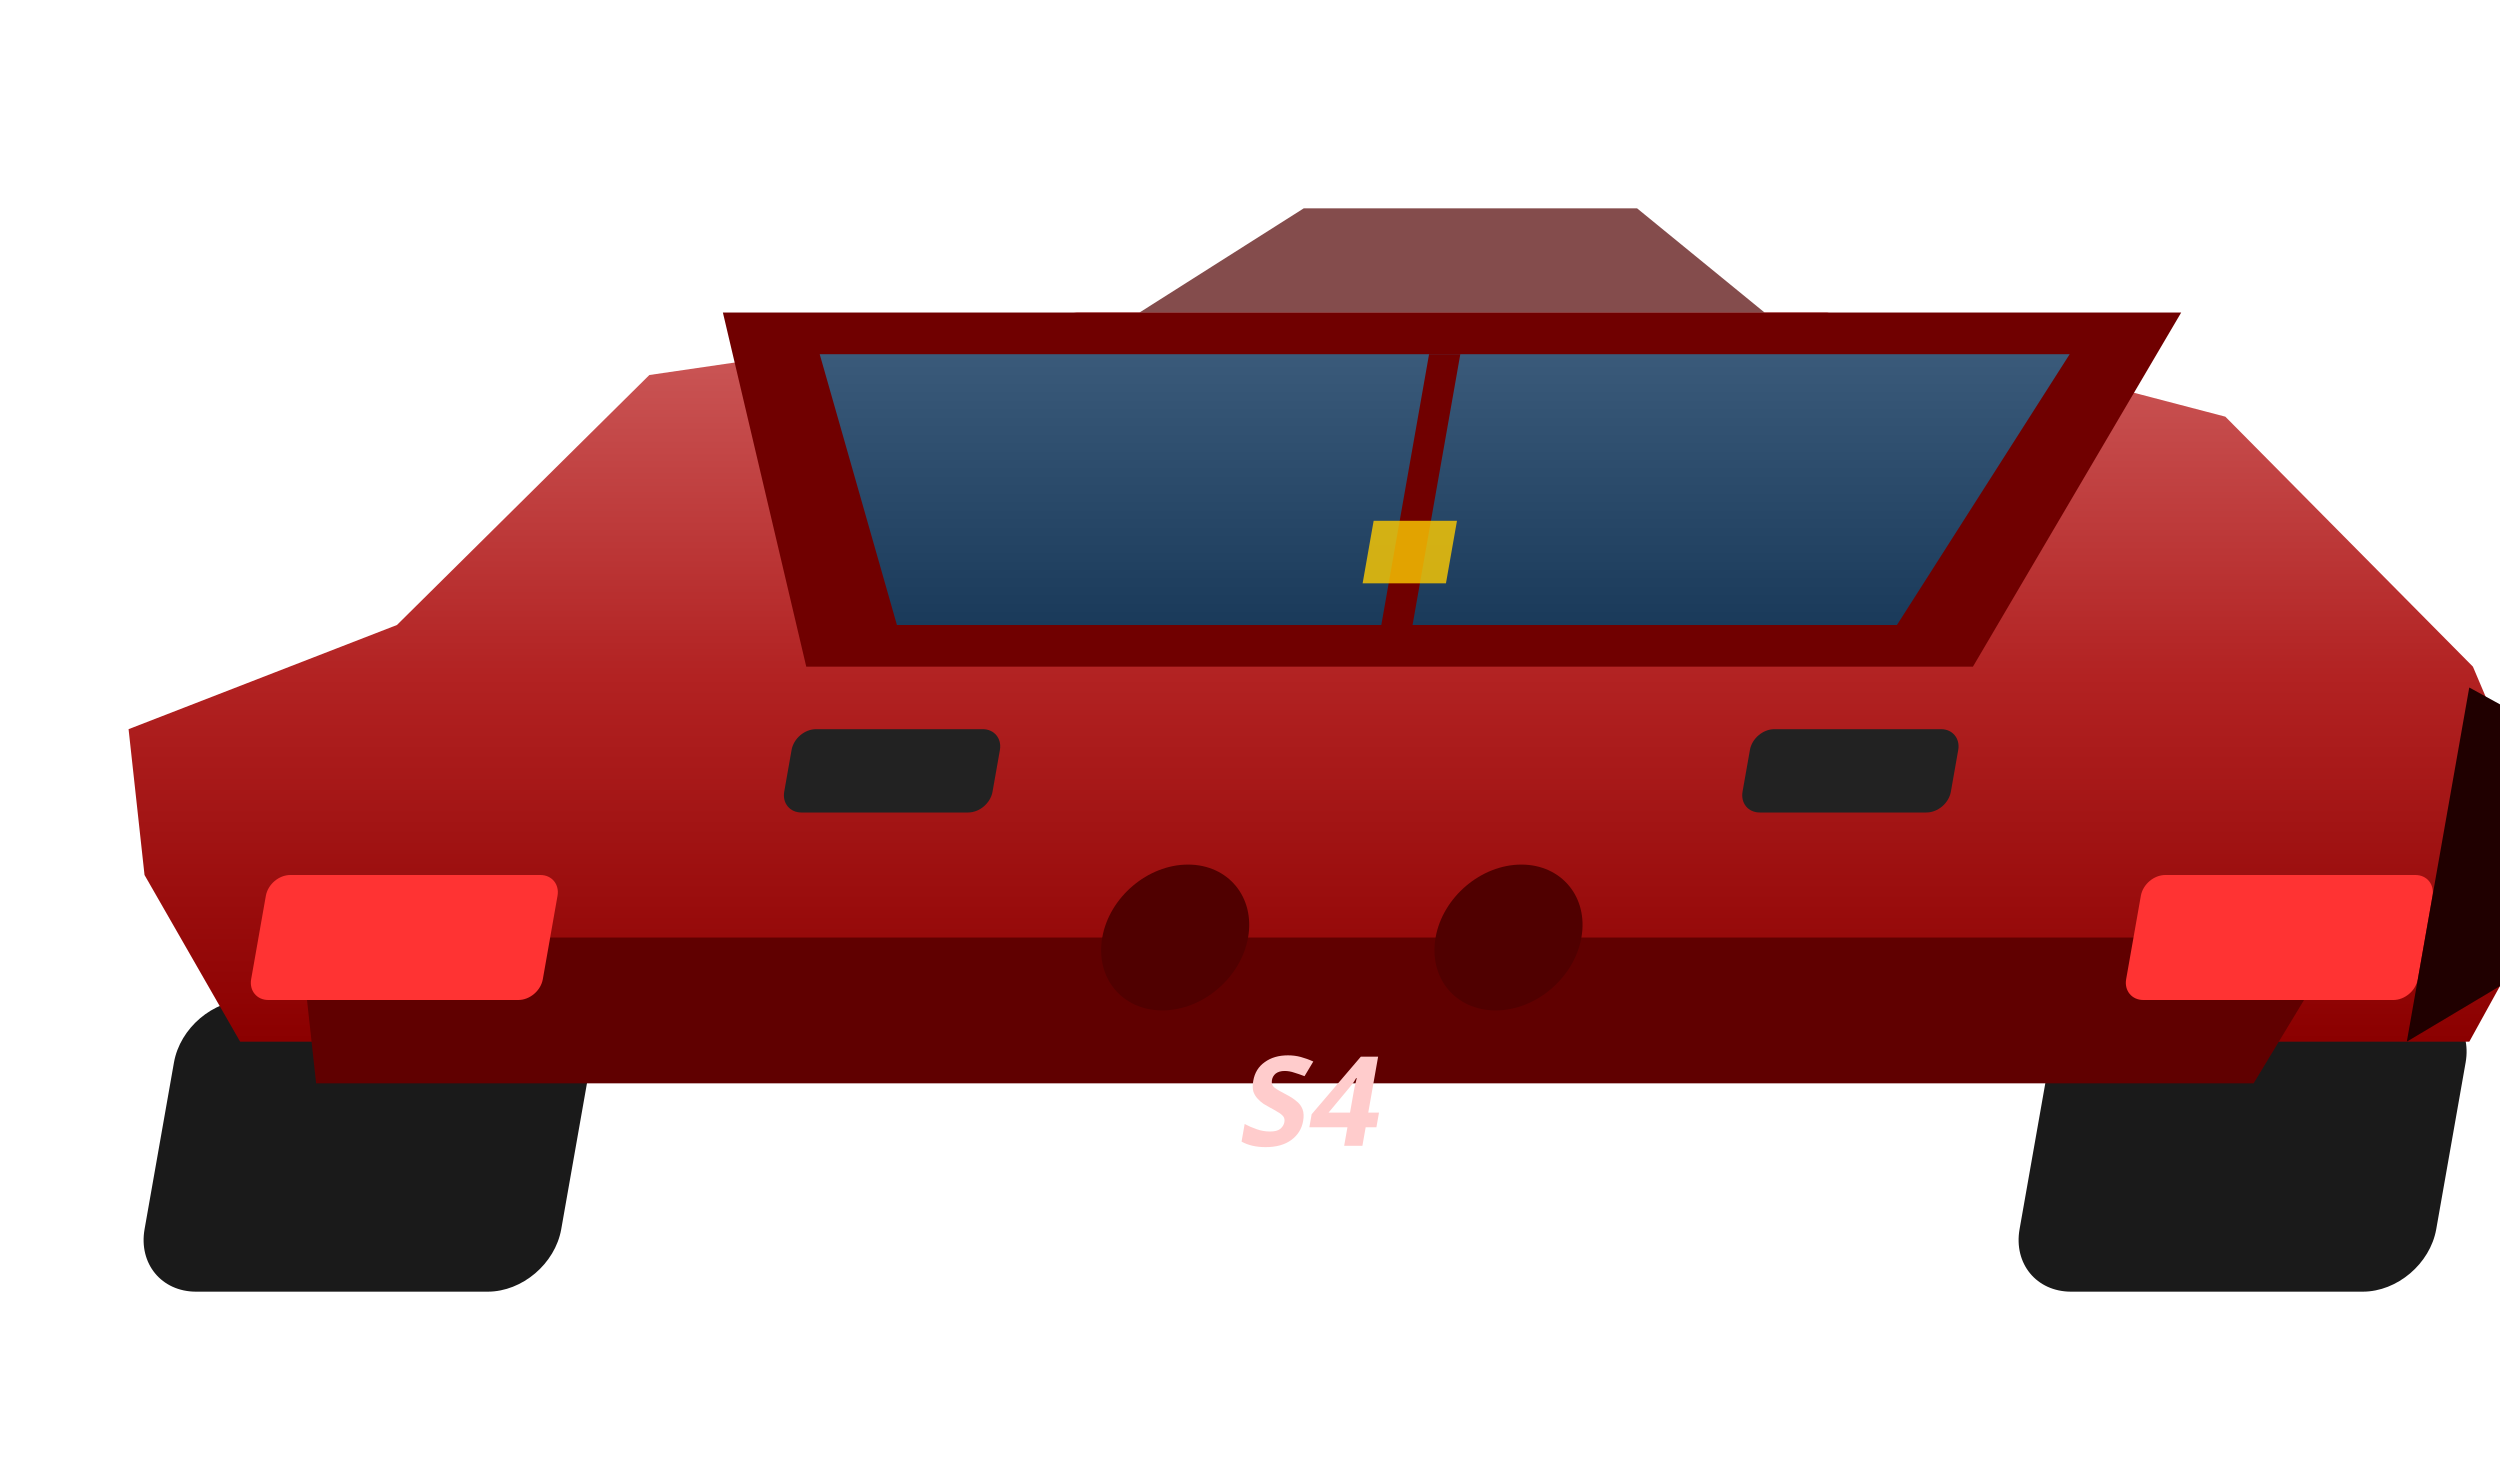
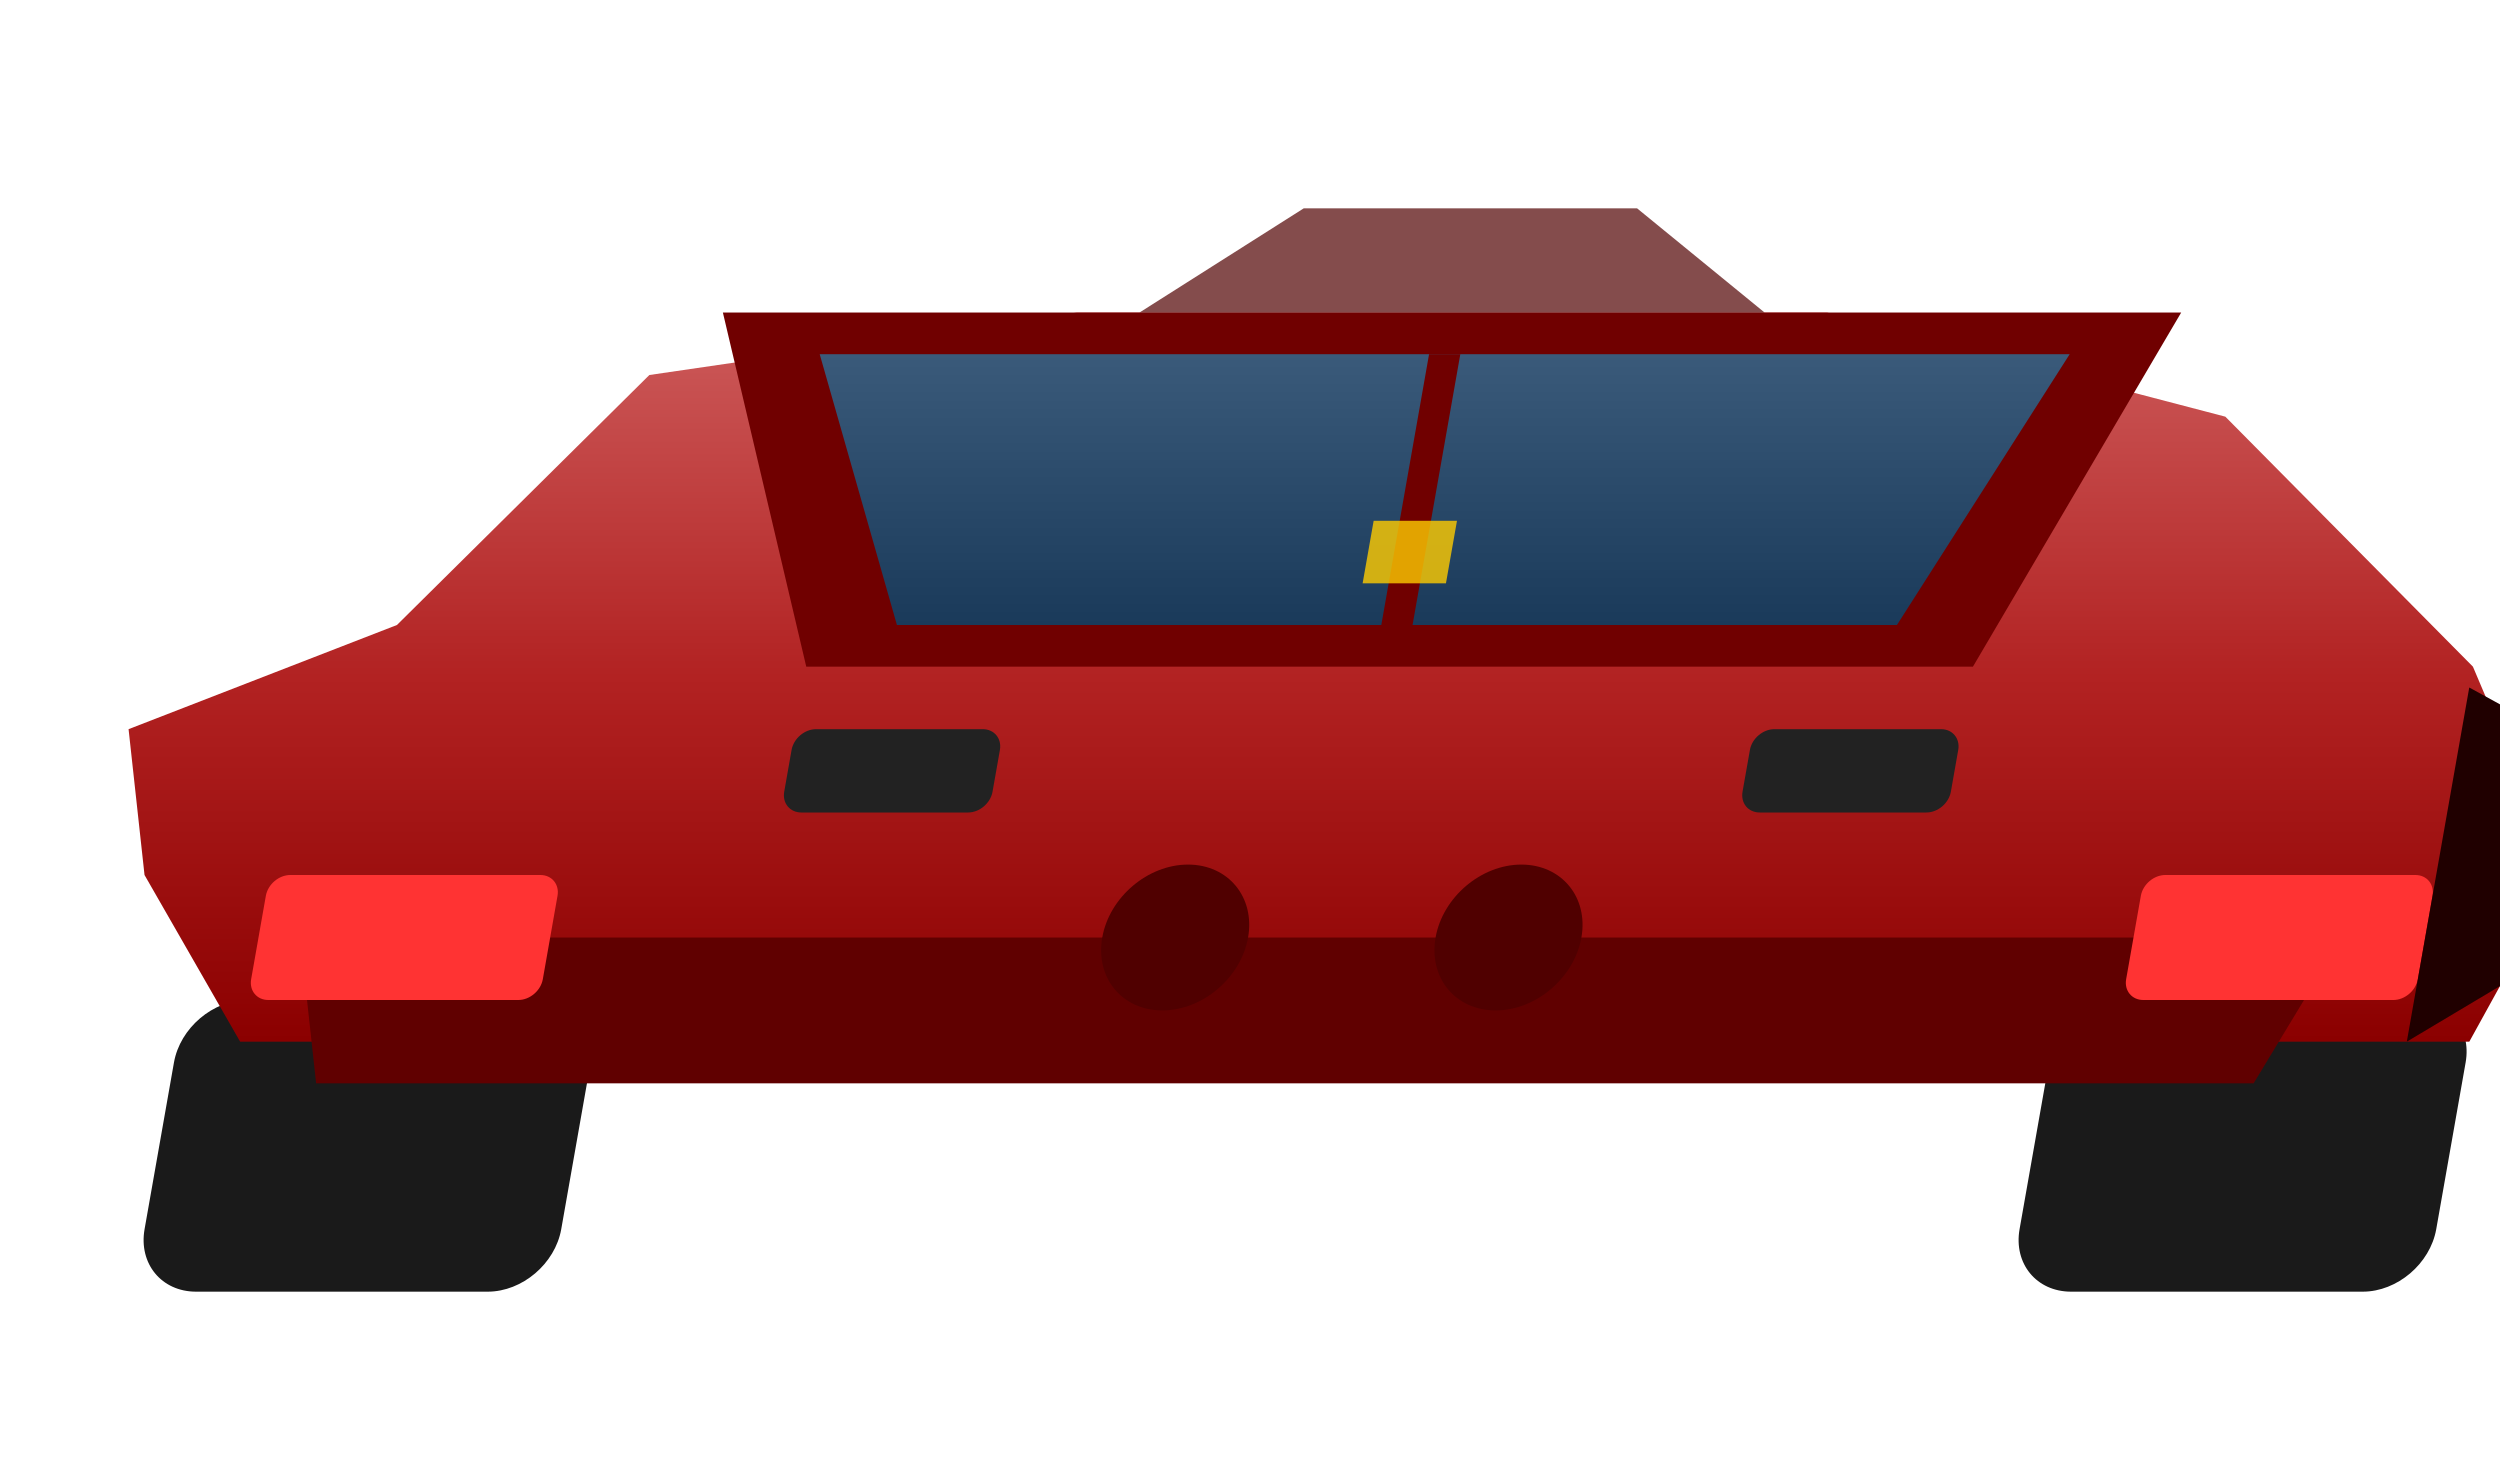
<svg xmlns="http://www.w3.org/2000/svg" viewBox="0 0 120 70">
  <defs>
    <linearGradient id="espritS4Body" x1="0%" y1="0%" x2="0%" y2="100%">
      <stop offset="0%" style="stop-color:#CD5C5C" />
      <stop offset="50%" style="stop-color:#B22222" />
      <stop offset="100%" style="stop-color:#8B0000" />
    </linearGradient>
    <linearGradient id="espritS4Window" x1="0%" y1="0%" x2="0%" y2="100%">
      <stop offset="0%" style="stop-color:#3A5A7A" />
      <stop offset="100%" style="stop-color:#1A3A5A" />
    </linearGradient>
  </defs>
  <g id="esprit-s4-right" transform="translate(60, 70) skewX(-10) translate(-60, -70)">
    <rect x="5" y="48" width="20" height="14" rx="3" fill="#1a1a1a" />
    <rect x="95" y="48" width="20" height="14" rx="3" fill="#1a1a1a" />
    <path d="M0 35 L12 30 L22 18 L42 15 L78 15 L98 20 L112 32 L118 42 L115 50 L8 50 L2 42 Z" fill="url(#espritS4Body)" />
    <path d="M10 45 L108 45 L105 52 L12 52 Z" fill="#600000" />
    <rect x="8" y="42" width="14" height="6" rx="1" fill="#ff3333" />
    <rect x="98" y="42" width="14" height="6" rx="1" fill="#ff3333" />
    <rect x="32" y="35" width="10" height="4" rx="1" fill="#222" />
    <rect x="78" y="35" width="10" height="4" rx="1" fill="#222" />
    <path d="M25 15 L95 15 L88 32 L32 32 Z" fill="#700000" />
    <path d="M30 17 L90 17 L84 30 L36 30 Z" fill="url(#espritS4Window)" />
    <line x1="60" y1="17" x2="60" y2="30" stroke="#700000" stroke-width="1.5" />
    <path d="M45 15 L52 10 L68 10 L75 15" fill="#500000" opacity="0.7" />
    <circle cx="52" cy="45" r="3.5" fill="#500000" />
    <circle cx="68" cy="45" r="3.5" fill="#500000" />
    <path d="M112 33 L118 36 L118 46 L112 50 Z" fill="#200000" />
    <rect x="58" y="25" width="4" height="3" fill="#ffcc00" opacity="0.8" />
-     <text x="60" y="55" font-family="sans-serif" font-size="6" fill="#ffcccc" text-anchor="middle" font-weight="bold">S4</text>
  </g>
</svg>
